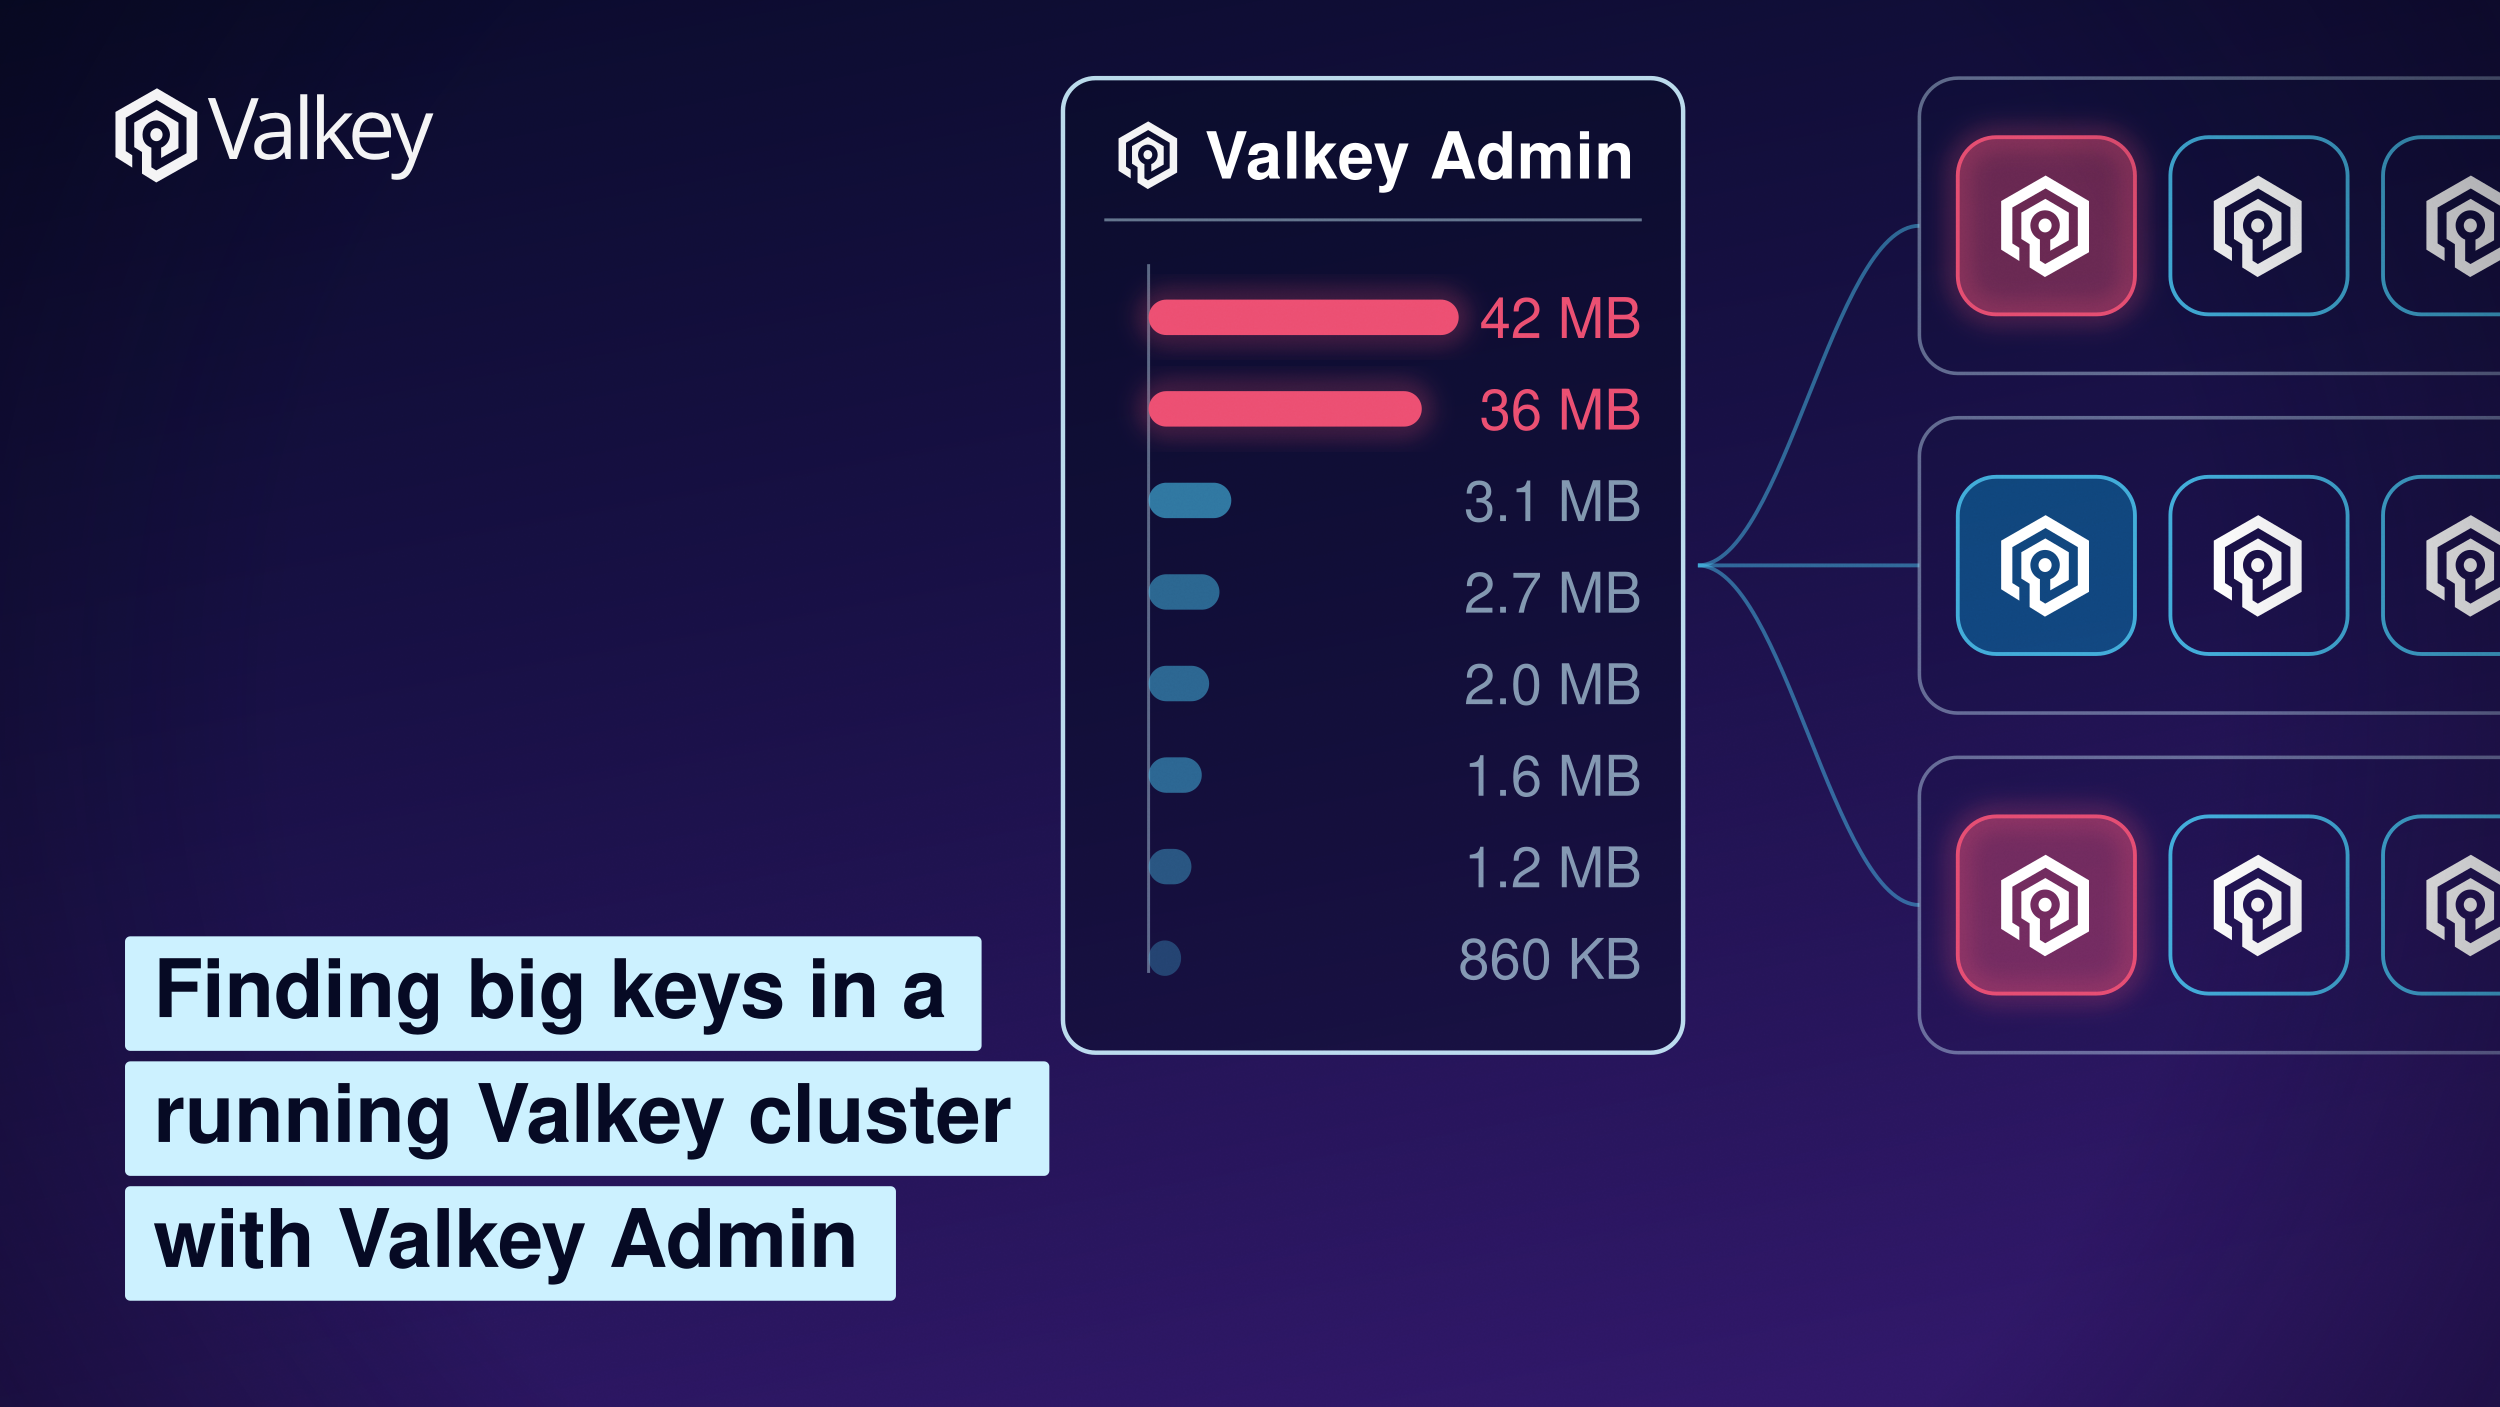
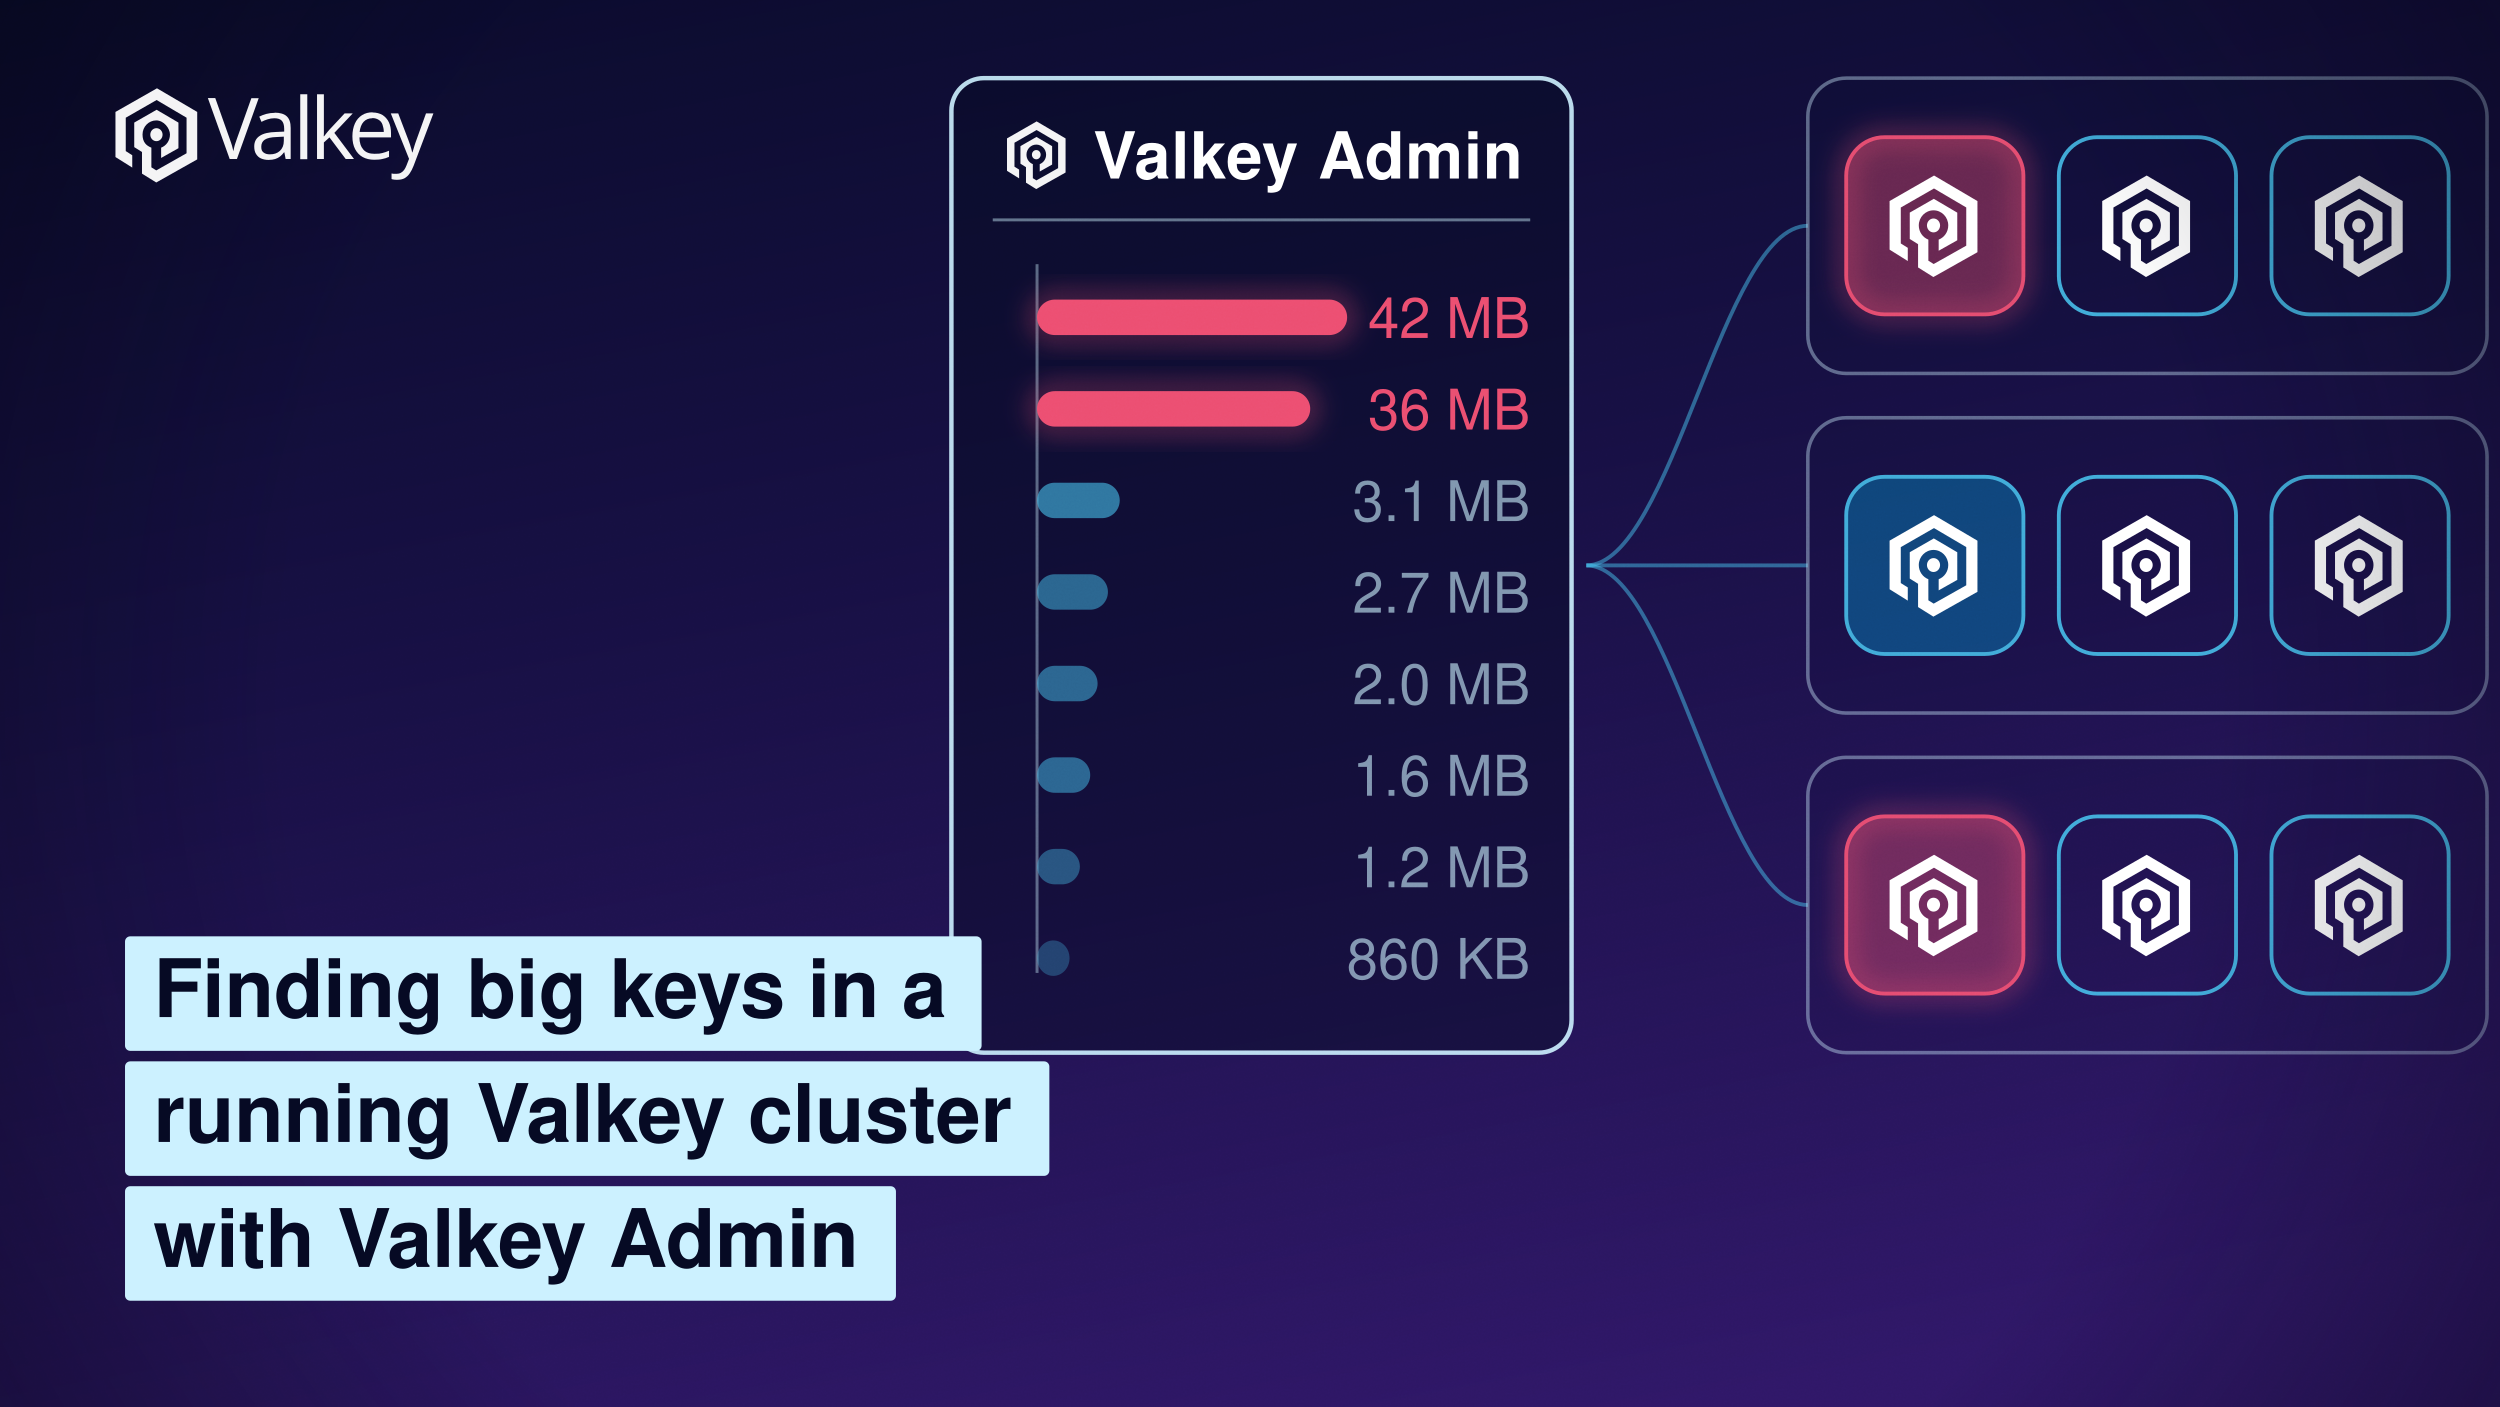
<svg xmlns="http://www.w3.org/2000/svg" width="1920" height="1080" viewBox="198.1 111.4 1523.8 857.1">
  <defs>
    <linearGradient id="sky" x1="0" y1="0" x2="0.32" y2="1">
      <stop offset="0" stop-color="#060A24" />
      <stop offset="0.48" stop-color="#171043" />
      <stop offset="1" stop-color="#301868" />
    </linearGradient>
    <radialGradient id="vignette" gradientUnits="userSpaceOnUse" cx="960" cy="540" r="1180">
      <stop offset="0.5" stop-color="#03040F" stop-opacity="0" />
      <stop offset="1" stop-color="#03040F" stop-opacity="0.8" />
    </radialGradient>
    <radialGradient id="scrim">
      <stop offset="0" stop-color="#060A24" stop-opacity="0.72" />
      <stop offset="0.6" stop-color="#060A24" stop-opacity="0.45" />
      <stop offset="1" stop-color="#060A24" stop-opacity="0" />
    </radialGradient>
    <filter id="grain" x="0" y="0" width="100%" height="100%">
      <feTurbulence type="fractalNoise" baseFrequency="0.85" numOctaves="4" stitchTiles="stitch" />
      <feColorMatrix type="saturate" values="0" />
    </filter>
    <radialGradient id="h-cyan">
      <stop offset="0" stop-color="#46BDE9" stop-opacity="0.75" />
      <stop offset="0.4" stop-color="#46BDE9" stop-opacity="0.22" />
      <stop offset="1" stop-color="#46BDE9" stop-opacity="0" />
    </radialGradient>
    <radialGradient id="h-ice">
      <stop offset="0" stop-color="#CCF1FF" stop-opacity="0.75" />
      <stop offset="0.4" stop-color="#CCF1FF" stop-opacity="0.22" />
      <stop offset="1" stop-color="#CCF1FF" stop-opacity="0" />
    </radialGradient>
    <radialGradient id="h-mint">
      <stop offset="0" stop-color="#2CD5C4" stop-opacity="0.75" />
      <stop offset="0.4" stop-color="#2CD5C4" stop-opacity="0.22" />
      <stop offset="1" stop-color="#2CD5C4" stop-opacity="0" />
    </radialGradient>
    <radialGradient id="h-coral">
      <stop offset="0" stop-color="#F65275" stop-opacity="0.75" />
      <stop offset="0.4" stop-color="#F65275" stop-opacity="0.22" />
      <stop offset="1" stop-color="#F65275" stop-opacity="0" />
    </radialGradient>
    <radialGradient id="h-violet">
      <stop offset="0" stop-color="#963CBD" stop-opacity="0.75" />
      <stop offset="0.4" stop-color="#963CBD" stop-opacity="0.22" />
      <stop offset="1" stop-color="#963CBD" stop-opacity="0" />
    </radialGradient>
    <radialGradient id="h-gold">
      <stop offset="0" stop-color="#FFB81C" stop-opacity="0.75" />
      <stop offset="0.4" stop-color="#FFB81C" stop-opacity="0.22" />
      <stop offset="1" stop-color="#FFB81C" stop-opacity="0" />
    </radialGradient>
    <filter id="blur3" x="-70%" y="-70%" width="240%" height="240%">
      <feGaussianBlur stdDeviation="3" />
    </filter>
    <filter id="blur8" x="-70%" y="-70%" width="240%" height="240%">
      <feGaussianBlur stdDeviation="8" />
    </filter>
    <filter id="blur18" x="-70%" y="-70%" width="240%" height="240%">
      <feGaussianBlur stdDeviation="18" />
    </filter>
    <filter id="blur40" x="-70%" y="-70%" width="240%" height="240%">
      <feGaussianBlur stdDeviation="40" />
    </filter>
  </defs>
  <rect width="1920" height="1080" fill="url(#sky)" />
-   <g transform="translate(450 -30) scale(0.9)">
+   <g transform="translate(382 -30) scale(0.9)">
    <g>
      <path d="M 870 540 C 928 540 962 310 1020 310" fill="none" stroke="#46BDE9" stroke-width="2.6" opacity="0.5" />
      <path d="M 870 540 C 928 540 962 540 1020 540" fill="none" stroke="#46BDE9" stroke-width="2.6" opacity="0.5" />
      <path d="M 870 540 C 928 540 962 770 1020 770" fill="none" stroke="#46BDE9" stroke-width="2.6" opacity="0.5" />
    </g>
    <g>
      <rect x="1020" y="210" width="460" height="200" rx="26" fill="#060A24" fill-opacity="0.22" stroke="#CCF1FF" stroke-width="2.4" opacity="0.4" />
      <rect x="1020" y="440" width="460" height="200" rx="26" fill="#060A24" fill-opacity="0.22" stroke="#CCF1FF" stroke-width="2.4" opacity="0.4" />
      <rect x="1020" y="670" width="460" height="200" rx="26" fill="#060A24" fill-opacity="0.22" stroke="#CCF1FF" stroke-width="2.4" opacity="0.4" />
    </g>
    <g>
      <rect x="1046" y="250" width="120" height="120" rx="26" fill="none" stroke="#F65275" stroke-width="12" opacity="0.32" filter="url(#blur8)" />
      <rect x="1046" y="250" width="120" height="120" rx="26" fill="#F65275" fill-opacity="0.42" stroke="#F65275" stroke-width="2.6" opacity="0.9" />
      <g transform="translate(1074.4 274) scale(0.9863)">
        <path d="M 13.482 60.695 L 0.998 52.884 L 0.998 19.503 L 31.528 2.001 L 61.318 19.532 L 61.318 54.645 L 31.055 71.689 L 20.548 65.116 L 20.548 51.041 L 20.548 49.12 L 14.852 45.556 L 14.852 27.453 L 31.346 17.997 L 47.464 27.482 L 47.464 46.451 L 34.703 53.638 L 34.703 45.999 C 38.529 44.526 41.274 40.739 41.274 36.27 C 41.274 30.511 36.713 25.884 31.158 25.884 C 25.603 25.884 21.042 30.511 21.042 36.27 C 21.042 40.739 23.787 44.526 27.612 45.999 L 27.612 60.474 L 31.261 62.756 L 53.635 50.155 L 53.635 23.925 L 31.477 10.885 L 8.681 23.954 L 8.681 48.629 L 13.482 51.633 L 13.482 60.695 Z M 31.158 31.498 C 33.672 31.498 35.66 33.664 35.66 36.27 C 35.66 38.877 33.672 41.043 31.158 41.043 C 28.644 41.043 26.656 38.877 26.656 36.27 C 26.656 33.664 28.644 31.498 31.158 31.498 Z" fill="#FFFFFF" fill-rule="evenodd" />
      </g>
      <rect x="1190" y="250" width="120" height="120" rx="26" fill="#00A3E0" fill-opacity="0" stroke="#46BDE9" stroke-width="2.6" opacity="0.9" />
      <g transform="translate(1218.4 274) scale(0.9863)">
        <path d="M 13.482 60.695 L 0.998 52.884 L 0.998 19.503 L 31.528 2.001 L 61.318 19.532 L 61.318 54.645 L 31.055 71.689 L 20.548 65.116 L 20.548 51.041 L 20.548 49.12 L 14.852 45.556 L 14.852 27.453 L 31.346 17.997 L 47.464 27.482 L 47.464 46.451 L 34.703 53.638 L 34.703 45.999 C 38.529 44.526 41.274 40.739 41.274 36.27 C 41.274 30.511 36.713 25.884 31.158 25.884 C 25.603 25.884 21.042 30.511 21.042 36.27 C 21.042 40.739 23.787 44.526 27.612 45.999 L 27.612 60.474 L 31.261 62.756 L 53.635 50.155 L 53.635 23.925 L 31.477 10.885 L 8.681 23.954 L 8.681 48.629 L 13.482 51.633 L 13.482 60.695 Z M 31.158 31.498 C 33.672 31.498 35.66 33.664 35.66 36.27 C 35.66 38.877 33.672 41.043 31.158 41.043 C 28.644 41.043 26.656 38.877 26.656 36.27 C 26.656 33.664 28.644 31.498 31.158 31.498 Z" fill="#FFFFFF" fill-rule="evenodd" />
      </g>
      <rect x="1334" y="250" width="120" height="120" rx="26" fill="#00A3E0" fill-opacity="0" stroke="#46BDE9" stroke-width="2.6" opacity="0.9" />
      <g transform="translate(1362.4 274) scale(0.9863)">
        <path d="M 13.482 60.695 L 0.998 52.884 L 0.998 19.503 L 31.528 2.001 L 61.318 19.532 L 61.318 54.645 L 31.055 71.689 L 20.548 65.116 L 20.548 51.041 L 20.548 49.12 L 14.852 45.556 L 14.852 27.453 L 31.346 17.997 L 47.464 27.482 L 47.464 46.451 L 34.703 53.638 L 34.703 45.999 C 38.529 44.526 41.274 40.739 41.274 36.27 C 41.274 30.511 36.713 25.884 31.158 25.884 C 25.603 25.884 21.042 30.511 21.042 36.27 C 21.042 40.739 23.787 44.526 27.612 45.999 L 27.612 60.474 L 31.261 62.756 L 53.635 50.155 L 53.635 23.925 L 31.477 10.885 L 8.681 23.954 L 8.681 48.629 L 13.482 51.633 L 13.482 60.695 Z M 31.158 31.498 C 33.672 31.498 35.66 33.664 35.66 36.27 C 35.66 38.877 33.672 41.043 31.158 41.043 C 28.644 41.043 26.656 38.877 26.656 36.27 C 26.656 33.664 28.644 31.498 31.158 31.498 Z" fill="#FFFFFF" fill-rule="evenodd" />
      </g>
      <rect x="1046" y="480" width="120" height="120" rx="26" fill="#00A3E0" fill-opacity="0.4" stroke="#46BDE9" stroke-width="2.6" opacity="0.9" />
      <g transform="translate(1074.4 504) scale(0.9863)">
        <path d="M 13.482 60.695 L 0.998 52.884 L 0.998 19.503 L 31.528 2.001 L 61.318 19.532 L 61.318 54.645 L 31.055 71.689 L 20.548 65.116 L 20.548 51.041 L 20.548 49.12 L 14.852 45.556 L 14.852 27.453 L 31.346 17.997 L 47.464 27.482 L 47.464 46.451 L 34.703 53.638 L 34.703 45.999 C 38.529 44.526 41.274 40.739 41.274 36.27 C 41.274 30.511 36.713 25.884 31.158 25.884 C 25.603 25.884 21.042 30.511 21.042 36.27 C 21.042 40.739 23.787 44.526 27.612 45.999 L 27.612 60.474 L 31.261 62.756 L 53.635 50.155 L 53.635 23.925 L 31.477 10.885 L 8.681 23.954 L 8.681 48.629 L 13.482 51.633 L 13.482 60.695 Z M 31.158 31.498 C 33.672 31.498 35.66 33.664 35.66 36.27 C 35.66 38.877 33.672 41.043 31.158 41.043 C 28.644 41.043 26.656 38.877 26.656 36.27 C 26.656 33.664 28.644 31.498 31.158 31.498 Z" fill="#FFFFFF" fill-rule="evenodd" />
      </g>
      <rect x="1190" y="480" width="120" height="120" rx="26" fill="#00A3E0" fill-opacity="0" stroke="#46BDE9" stroke-width="2.6" opacity="0.9" />
      <g transform="translate(1218.4 504) scale(0.9863)">
        <path d="M 13.482 60.695 L 0.998 52.884 L 0.998 19.503 L 31.528 2.001 L 61.318 19.532 L 61.318 54.645 L 31.055 71.689 L 20.548 65.116 L 20.548 51.041 L 20.548 49.12 L 14.852 45.556 L 14.852 27.453 L 31.346 17.997 L 47.464 27.482 L 47.464 46.451 L 34.703 53.638 L 34.703 45.999 C 38.529 44.526 41.274 40.739 41.274 36.27 C 41.274 30.511 36.713 25.884 31.158 25.884 C 25.603 25.884 21.042 30.511 21.042 36.27 C 21.042 40.739 23.787 44.526 27.612 45.999 L 27.612 60.474 L 31.261 62.756 L 53.635 50.155 L 53.635 23.925 L 31.477 10.885 L 8.681 23.954 L 8.681 48.629 L 13.482 51.633 L 13.482 60.695 Z M 31.158 31.498 C 33.672 31.498 35.66 33.664 35.66 36.27 C 35.66 38.877 33.672 41.043 31.158 41.043 C 28.644 41.043 26.656 38.877 26.656 36.27 C 26.656 33.664 28.644 31.498 31.158 31.498 Z" fill="#FFFFFF" fill-rule="evenodd" />
      </g>
      <rect x="1334" y="480" width="120" height="120" rx="26" fill="#00A3E0" fill-opacity="0" stroke="#46BDE9" stroke-width="2.6" opacity="0.9" />
      <g transform="translate(1362.4 504) scale(0.9863)">
        <path d="M 13.482 60.695 L 0.998 52.884 L 0.998 19.503 L 31.528 2.001 L 61.318 19.532 L 61.318 54.645 L 31.055 71.689 L 20.548 65.116 L 20.548 51.041 L 20.548 49.12 L 14.852 45.556 L 14.852 27.453 L 31.346 17.997 L 47.464 27.482 L 47.464 46.451 L 34.703 53.638 L 34.703 45.999 C 38.529 44.526 41.274 40.739 41.274 36.27 C 41.274 30.511 36.713 25.884 31.158 25.884 C 25.603 25.884 21.042 30.511 21.042 36.27 C 21.042 40.739 23.787 44.526 27.612 45.999 L 27.612 60.474 L 31.261 62.756 L 53.635 50.155 L 53.635 23.925 L 31.477 10.885 L 8.681 23.954 L 8.681 48.629 L 13.482 51.633 L 13.482 60.695 Z M 31.158 31.498 C 33.672 31.498 35.66 33.664 35.66 36.27 C 35.66 38.877 33.672 41.043 31.158 41.043 C 28.644 41.043 26.656 38.877 26.656 36.27 C 26.656 33.664 28.644 31.498 31.158 31.498 Z" fill="#FFFFFF" fill-rule="evenodd" />
      </g>
      <rect x="1046" y="710" width="120" height="120" rx="26" fill="none" stroke="#F65275" stroke-width="12" opacity="0.32" filter="url(#blur8)" />
      <rect x="1046" y="710" width="120" height="120" rx="26" fill="#F65275" fill-opacity="0.42" stroke="#F65275" stroke-width="2.6" opacity="0.9" />
      <g transform="translate(1074.4 734) scale(0.9863)">
        <path d="M 13.482 60.695 L 0.998 52.884 L 0.998 19.503 L 31.528 2.001 L 61.318 19.532 L 61.318 54.645 L 31.055 71.689 L 20.548 65.116 L 20.548 51.041 L 20.548 49.12 L 14.852 45.556 L 14.852 27.453 L 31.346 17.997 L 47.464 27.482 L 47.464 46.451 L 34.703 53.638 L 34.703 45.999 C 38.529 44.526 41.274 40.739 41.274 36.27 C 41.274 30.511 36.713 25.884 31.158 25.884 C 25.603 25.884 21.042 30.511 21.042 36.27 C 21.042 40.739 23.787 44.526 27.612 45.999 L 27.612 60.474 L 31.261 62.756 L 53.635 50.155 L 53.635 23.925 L 31.477 10.885 L 8.681 23.954 L 8.681 48.629 L 13.482 51.633 L 13.482 60.695 Z M 31.158 31.498 C 33.672 31.498 35.66 33.664 35.66 36.27 C 35.66 38.877 33.672 41.043 31.158 41.043 C 28.644 41.043 26.656 38.877 26.656 36.27 C 26.656 33.664 28.644 31.498 31.158 31.498 Z" fill="#FFFFFF" fill-rule="evenodd" />
      </g>
      <rect x="1190" y="710" width="120" height="120" rx="26" fill="#00A3E0" fill-opacity="0" stroke="#46BDE9" stroke-width="2.6" opacity="0.9" />
      <g transform="translate(1218.4 734) scale(0.9863)">
        <path d="M 13.482 60.695 L 0.998 52.884 L 0.998 19.503 L 31.528 2.001 L 61.318 19.532 L 61.318 54.645 L 31.055 71.689 L 20.548 65.116 L 20.548 51.041 L 20.548 49.12 L 14.852 45.556 L 14.852 27.453 L 31.346 17.997 L 47.464 27.482 L 47.464 46.451 L 34.703 53.638 L 34.703 45.999 C 38.529 44.526 41.274 40.739 41.274 36.27 C 41.274 30.511 36.713 25.884 31.158 25.884 C 25.603 25.884 21.042 30.511 21.042 36.27 C 21.042 40.739 23.787 44.526 27.612 45.999 L 27.612 60.474 L 31.261 62.756 L 53.635 50.155 L 53.635 23.925 L 31.477 10.885 L 8.681 23.954 L 8.681 48.629 L 13.482 51.633 L 13.482 60.695 Z M 31.158 31.498 C 33.672 31.498 35.66 33.664 35.66 36.27 C 35.66 38.877 33.672 41.043 31.158 41.043 C 28.644 41.043 26.656 38.877 26.656 36.27 C 26.656 33.664 28.644 31.498 31.158 31.498 Z" fill="#FFFFFF" fill-rule="evenodd" />
      </g>
      <rect x="1334" y="710" width="120" height="120" rx="26" fill="#00A3E0" fill-opacity="0" stroke="#46BDE9" stroke-width="2.6" opacity="0.9" />
      <g transform="translate(1362.4 734) scale(0.9863)">
        <path d="M 13.482 60.695 L 0.998 52.884 L 0.998 19.503 L 31.528 2.001 L 61.318 19.532 L 61.318 54.645 L 31.055 71.689 L 20.548 65.116 L 20.548 51.041 L 20.548 49.12 L 14.852 45.556 L 14.852 27.453 L 31.346 17.997 L 47.464 27.482 L 47.464 46.451 L 34.703 53.638 L 34.703 45.999 C 38.529 44.526 41.274 40.739 41.274 36.27 C 41.274 30.511 36.713 25.884 31.158 25.884 C 25.603 25.884 21.042 30.511 21.042 36.27 C 21.042 40.739 23.787 44.526 27.612 45.999 L 27.612 60.474 L 31.261 62.756 L 53.635 50.155 L 53.635 23.925 L 31.477 10.885 L 8.681 23.954 L 8.681 48.629 L 13.482 51.633 L 13.482 60.695 Z M 31.158 31.498 C 33.672 31.498 35.66 33.664 35.66 36.27 C 35.66 38.877 33.672 41.043 31.158 41.043 C 28.644 41.043 26.656 38.877 26.656 36.27 C 26.656 33.664 28.644 31.498 31.158 31.498 Z" fill="#FFFFFF" fill-rule="evenodd" />
      </g>
    </g>
    <g>
      <rect x="440" y="210" width="420" height="660" rx="22" fill="#060A24" fill-opacity="0.5" stroke="#CCF1FF" stroke-width="3" opacity="0.9" />
      <line x1="468" y1="306" x2="832" y2="306" stroke="#CCF1FF" stroke-width="2" opacity="0.45" />
      <g opacity="0.95">
        <g transform="translate(477 238) scale(0.6575)">
          <path d="M 13.482 60.695 L 0.998 52.884 L 0.998 19.503 L 31.528 2.001 L 61.318 19.532 L 61.318 54.645 L 31.055 71.689 L 20.548 65.116 L 20.548 51.041 L 20.548 49.12 L 14.852 45.556 L 14.852 27.453 L 31.346 17.997 L 47.464 27.482 L 47.464 46.451 L 34.703 53.638 L 34.703 45.999 C 38.529 44.526 41.274 40.739 41.274 36.27 C 41.274 30.511 36.713 25.884 31.158 25.884 C 25.603 25.884 21.042 30.511 21.042 36.27 C 21.042 40.739 23.787 44.526 27.612 45.999 L 27.612 60.474 L 31.261 62.756 L 53.635 50.155 L 53.635 23.925 L 31.477 10.885 L 8.681 23.954 L 8.681 48.629 L 13.482 51.633 L 13.482 60.695 Z M 31.158 31.498 C 33.672 31.498 35.66 33.664 35.66 36.27 C 35.66 38.877 33.672 41.043 31.158 41.043 C 28.644 41.043 26.656 38.877 26.656 36.27 C 26.656 33.664 28.644 31.498 31.158 31.498 Z" fill="#FFFFFF" fill-rule="evenodd" />
        </g>
      </g>
      <text x="536" y="278" fill="#FFFFFF" font-family="Helvetica Neue, Helvetica, Arial, sans-serif" font-size="44" font-weight="600" letter-spacing="0.6">Valkey Admin</text>
      <line x1="498" y1="336" x2="498" y2="816" stroke="#CCF1FF" stroke-width="2" opacity="0.4" />
    </g>
    <g>
      <rect x="498" y="360" width="210" height="24" rx="12" fill="none" stroke="#F65275" stroke-width="12" opacity="0.32" filter="url(#blur8)" />
      <rect x="498" y="360" width="210" height="24" rx="12" fill="#F65275" opacity="0.95" />
      <text x="832" y="386" fill="#F65275" text-anchor="end" font-family="Helvetica Neue, Helvetica, Arial, sans-serif" font-size="38" font-weight="500" opacity="0.95">42 MB</text>
      <rect x="498" y="422" width="185" height="24" rx="12" fill="none" stroke="#F65275" stroke-width="12" opacity="0.32" filter="url(#blur8)" />
      <rect x="498" y="422" width="185" height="24" rx="12" fill="#F65275" opacity="0.95" />
      <text x="832" y="448" fill="#F65275" text-anchor="end" font-family="Helvetica Neue, Helvetica, Arial, sans-serif" font-size="38" font-weight="500" opacity="0.95">36 MB</text>
      <rect x="498" y="484" width="56" height="24" rx="12" fill="#46BDE9" opacity="0.6" />
      <text x="832" y="510" fill="#CCF1FF" text-anchor="end" font-family="Helvetica Neue, Helvetica, Arial, sans-serif" font-size="38" font-weight="500" opacity="0.6">3.1 MB</text>
      <rect x="498" y="546" width="48" height="24" rx="12" fill="#46BDE9" opacity="0.5" />
      <text x="832" y="572" fill="#CCF1FF" text-anchor="end" font-family="Helvetica Neue, Helvetica, Arial, sans-serif" font-size="38" font-weight="500" opacity="0.6">2.7 MB</text>
      <rect x="498" y="608" width="41" height="24" rx="12" fill="#46BDE9" opacity="0.5" />
      <text x="832" y="634" fill="#CCF1FF" text-anchor="end" font-family="Helvetica Neue, Helvetica, Arial, sans-serif" font-size="38" font-weight="500" opacity="0.6">2.0 MB</text>
      <rect x="498" y="670" width="36" height="24" rx="12" fill="#46BDE9" opacity="0.5" />
      <text x="832" y="696" fill="#CCF1FF" text-anchor="end" font-family="Helvetica Neue, Helvetica, Arial, sans-serif" font-size="38" font-weight="500" opacity="0.6">1.6 MB</text>
      <rect x="498" y="732" width="29" height="24" rx="12" fill="#46BDE9" opacity="0.4" />
      <text x="832" y="758" fill="#CCF1FF" text-anchor="end" font-family="Helvetica Neue, Helvetica, Arial, sans-serif" font-size="38" font-weight="500" opacity="0.6">1.2 MB</text>
      <rect x="498" y="794" width="22" height="24" rx="12" fill="#46BDE9" opacity="0.3" />
      <text x="832" y="820" fill="#CCF1FF" text-anchor="end" font-family="Helvetica Neue, Helvetica, Arial, sans-serif" font-size="38" font-weight="500" opacity="0.6">860 KB</text>
    </g>
  </g>
  <rect width="1920" height="1080" fill="url(#vignette)" />
  <rect width="1920" height="1080" filter="url(#grain)" opacity="0.055" style="mix-blend-mode:overlay" />
  <g opacity="0.95">
    <g transform="translate(262.1 158.6) scale(1.09986)">
      <path d="M15.2,50l-9.4-5.9v-25L28.8,6l22.3,13.1v26.3l-22.7,12.8-7.9-4.9v-12l-4.3-2.7v-13.6l12.4-7.1,12.1,7.1v14.2l-9.6,5.4v-5.7c2.9-1.1,4.9-3.9,4.9-7.3s-3.4-7.8-7.6-7.8-7.6,3.5-7.6,7.8,2.1,6.2,4.9,7.3v10.9l2.7,1.7,16.8-9.5v-19.7l-16.6-9.8-17.1,9.8v18.5l3.6,2.3v6.8ZM28.5,28.1c1.9,0,3.4,1.6,3.4,3.6s-1.5,3.6-3.4,3.6-3.4-1.6-3.4-3.6,1.5-3.6,3.4-3.6Z" fill="#FFFFFF" fill-rule="evenodd" />
      <path d="M85.2,11.4l-12.1,33.8h-4l-12.1-33.8h4.1l7.9,22.3c.3.9.6,1.8.9,2.6.3.8.5,1.6.7,2.4.2.8.4,1.5.5,2.2.2-.7.3-1.4.5-2.2.2-.8.4-1.6.7-2.4.3-.8.6-1.7.9-2.6l7.9-22.2h4.2Z" fill="#FFFFFF" />
      <path d="M94,19.5c3,0,5.3.7,6.7,2,1.5,1.4,2.2,3.5,2.2,6.5v17.2h-2.8l-.7-3.7h-.2c-.7.9-1.4,1.7-2.2,2.3-.8.6-1.7,1.1-2.7,1.4-1,.3-2.2.5-3.7.5s-2.9-.3-4.1-.8c-1.2-.5-2.1-1.4-2.8-2.5-.7-1.1-1-2.5-1-4.2,0-2.5,1-4.5,3-5.8,2-1.4,5.1-2.1,9.2-2.2l4.4-.2v-1.5c0-2.2-.5-3.7-1.4-4.6-.9-.9-2.3-1.3-4-1.3-1.3,0-2.6.2-3.8.6-1.2.4-2.3.8-3.4,1.4l-1.2-2.9c1.1-.6,2.5-1.1,3.9-1.5,1.5-.4,3-.6,4.7-.6h0ZM99.1,32.8l-3.9.2c-3.2.1-5.4.6-6.7,1.5s-1.9,2.2-1.9,3.9.4,2.5,1.3,3.2c.9.7,2,1,3.5,1,2.3,0,4.1-.6,5.5-1.9s2.2-3.1,2.2-5.6v-2.3Z" fill="#FFFFFF" />
      <path d="M112.1,45.3h-3.9V9.3h3.9v36Z" fill="#FFFFFF" />
      <path d="M121.3,9.3v18.7c0,.6,0,1.4,0,2.3,0,.9,0,1.7-.1,2.3h.2c.3-.4.8-1,1.4-1.8.6-.8,1.2-1.4,1.6-1.9l8.4-9h4.5l-10.2,10.8,10.9,14.5h-4.6l-9-12-3.1,2.8v9.2h-3.8V9.3h3.8Z" fill="#FFFFFF" />
      <path d="M148.2,19.4c2.2,0,4,.5,5.6,1.4,1.5,1,2.7,2.3,3.5,4,.8,1.7,1.2,3.7,1.2,6v2.4h-17.5c0,3,.8,5.2,2.2,6.8s3.5,2.3,6.1,2.3,3-.1,4.3-.4c1.2-.3,2.5-.7,3.8-1.3v3.4c-1.3.6-2.6,1-3.8,1.2-1.2.3-2.7.4-4.4.4-2.4,0-4.6-.5-6.4-1.5-1.8-1-3.2-2.5-4.2-4.4-1-1.9-1.5-4.3-1.5-7.1,0-2.7.5-5.1,1.4-7.1.9-2,2.2-3.5,3.9-4.6,1.7-1.1,3.7-1.6,5.9-1.6h0ZM148.2,22.6c-2.1,0-3.7.7-4.9,2-1.2,1.3-1.9,3.2-2.2,5.6h13.4c0-1.5-.3-2.8-.7-4-.4-1.2-1.1-2.1-2.1-2.7-.9-.6-2.1-1-3.6-1Z" fill="#FFFFFF" />
      <path d="M158.4,19.9h4.1l5.6,14.7c.3.9.6,1.7.9,2.5.3.8.5,1.5.7,2.3.2.7.4,1.4.5,2.1h.2c.2-.8.5-1.8.9-3,.4-1.3.8-2.6,1.3-3.9l5.3-14.7h4.1l-11,29.1c-.6,1.6-1.3,2.9-2.1,4.1-.8,1.2-1.7,2-2.8,2.7-1.1.6-2.5.9-4,.9s-1.4,0-1.9-.1c-.6,0-1-.2-1.4-.3v-3.1c.3,0,.7.1,1.2.2.5,0,1,0,1.5,0,1,0,1.8-.2,2.5-.6.7-.4,1.3-.9,1.8-1.6.5-.7.9-1.5,1.3-2.5l1.4-3.6-10.2-25.4Z" fill="#FFFFFF" />
    </g>
  </g>
  <g>
    <rect x="274.3" y="682.1" width="522.1" height="69.8" rx="3.2" fill="#CCF1FF" />
    <text x="291.7" y="731.3" fill="#060A24" font-family="Helvetica Neue, Helvetica, Arial, sans-serif" font-size="49.2" font-weight="600">Finding big keys in a</text>
    <rect x="274.3" y="758.3" width="563.4" height="69.8" rx="3.2" fill="#CCF1FF" />
    <text x="291.7" y="807.4" fill="#060A24" font-family="Helvetica Neue, Helvetica, Arial, sans-serif" font-size="49.2" font-weight="600">running Valkey cluster</text>
    <rect x="274.3" y="834.4" width="469.9" height="69.8" rx="3.2" fill="#CCF1FF" />
    <text x="291.7" y="883.6" fill="#060A24" font-family="Helvetica Neue, Helvetica, Arial, sans-serif" font-size="49.2" font-weight="600">with Valkey Admin</text>
  </g>
</svg>
